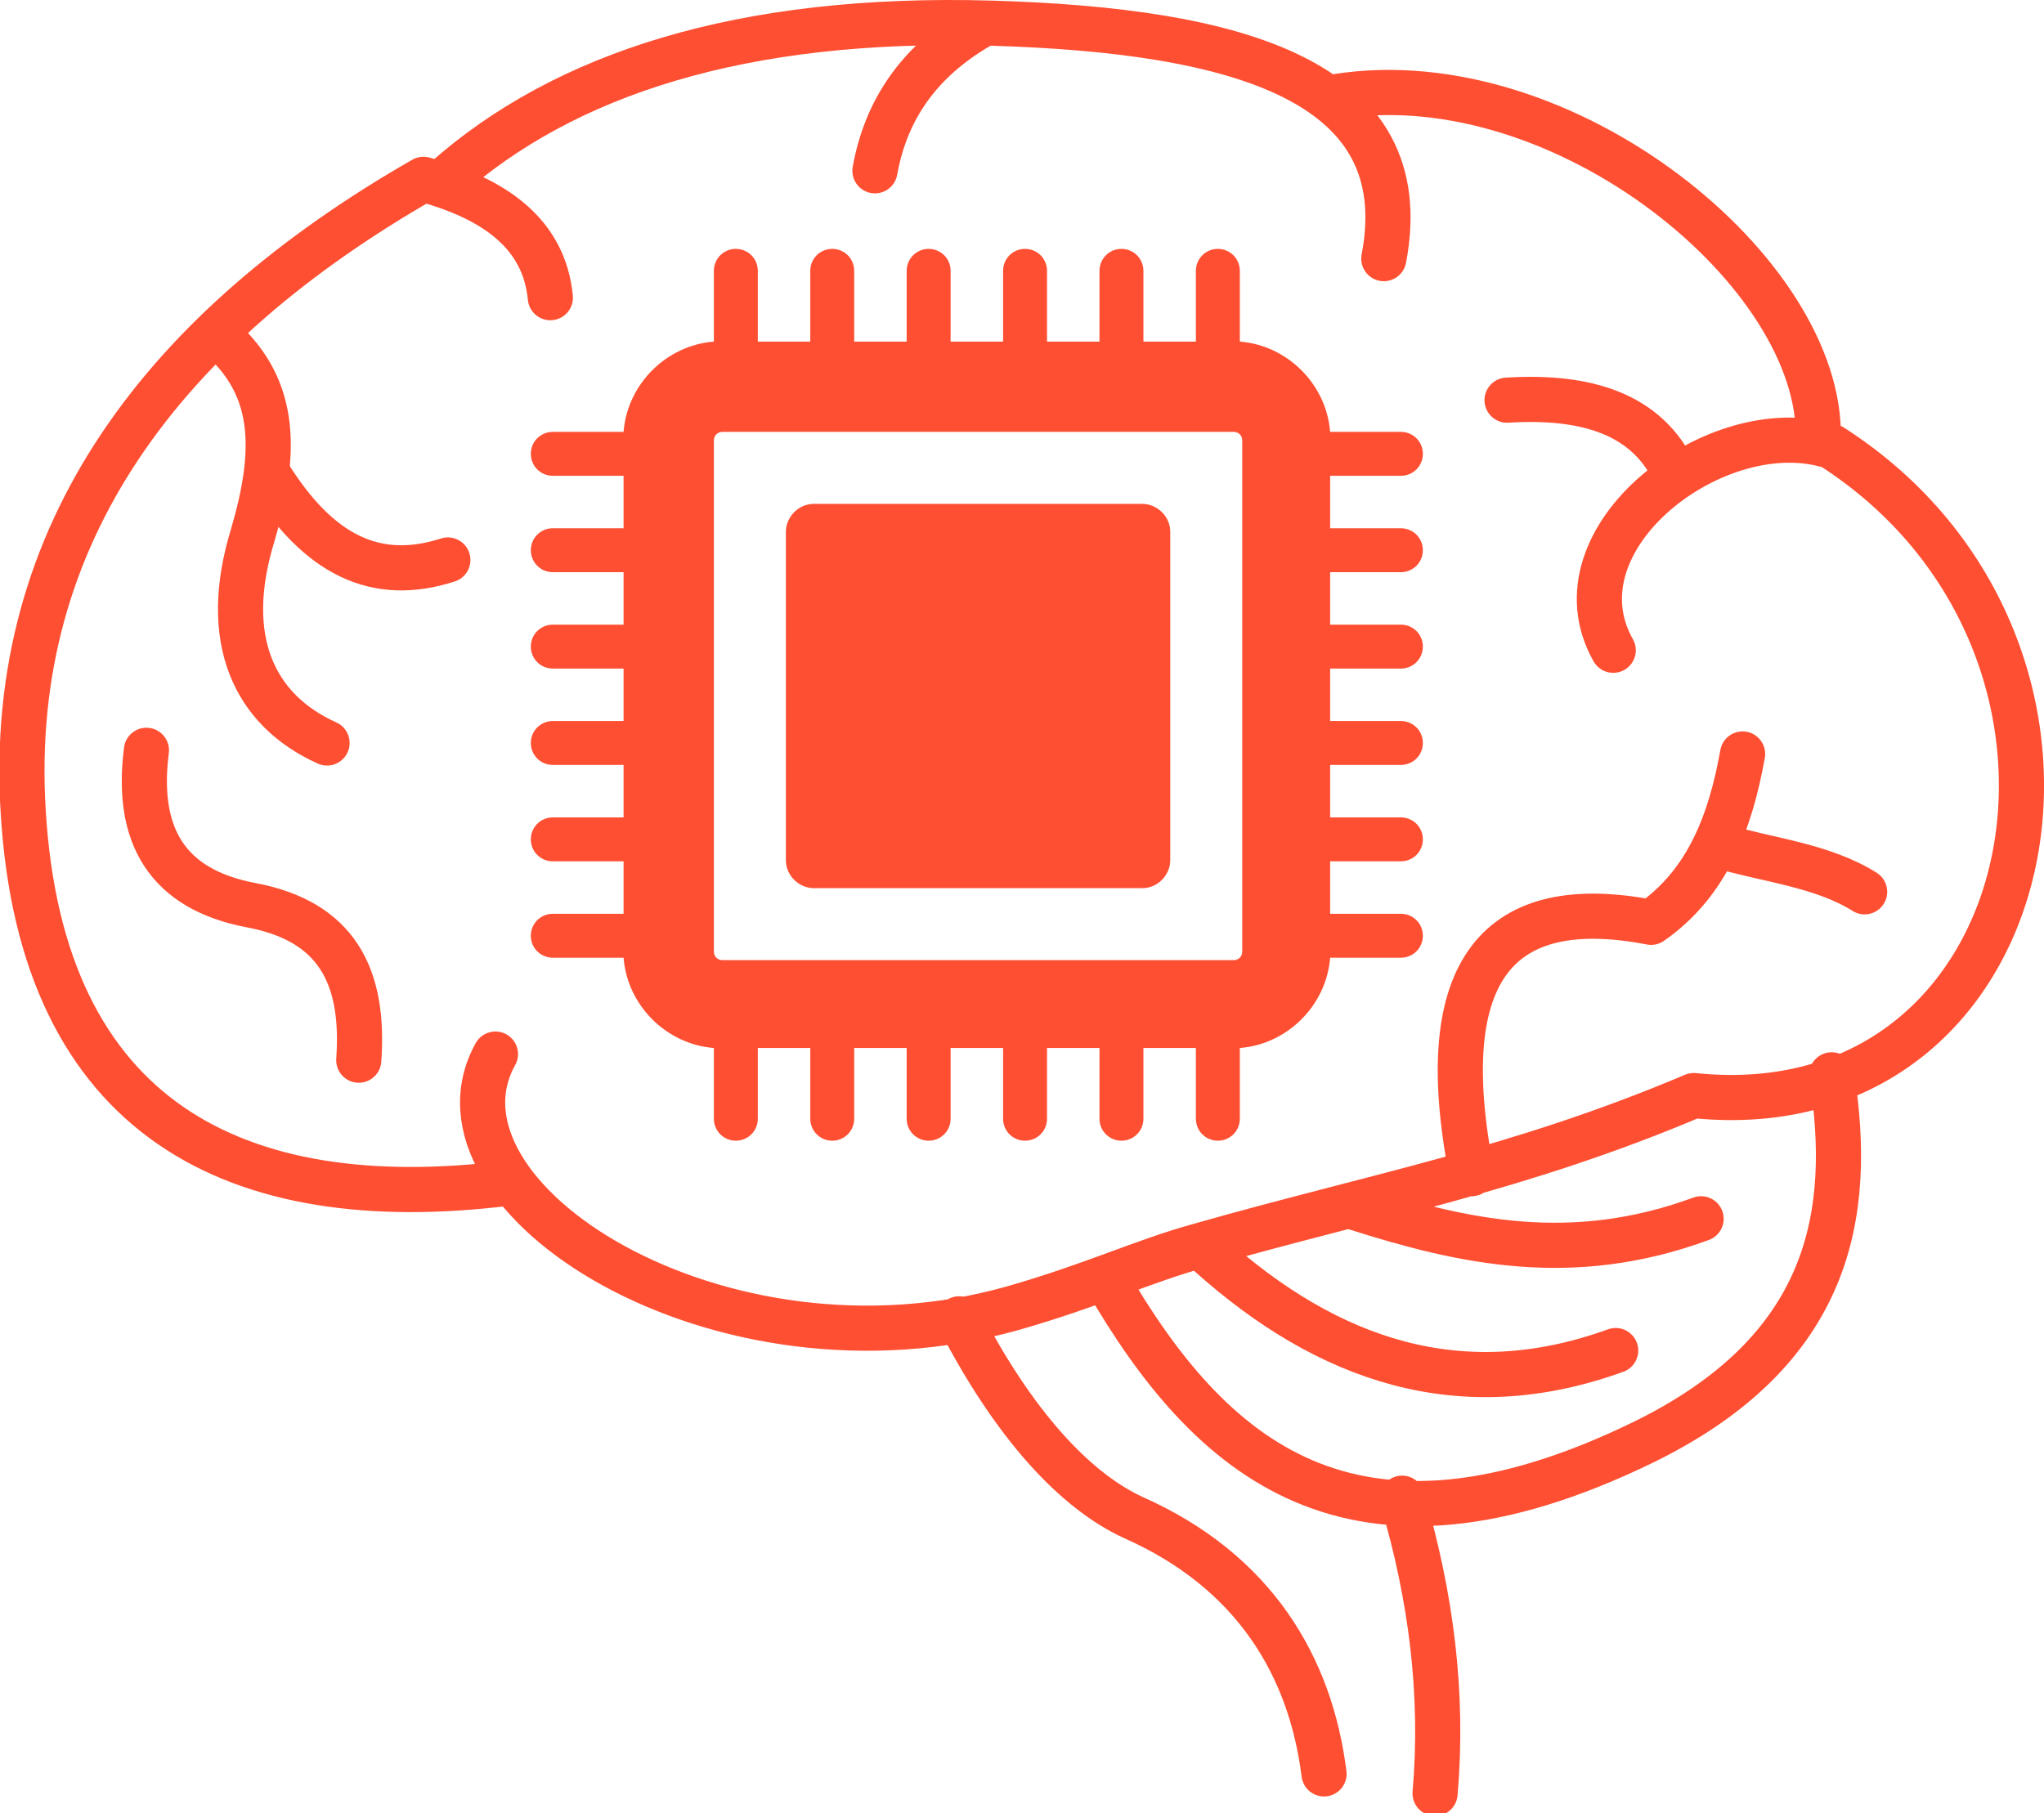
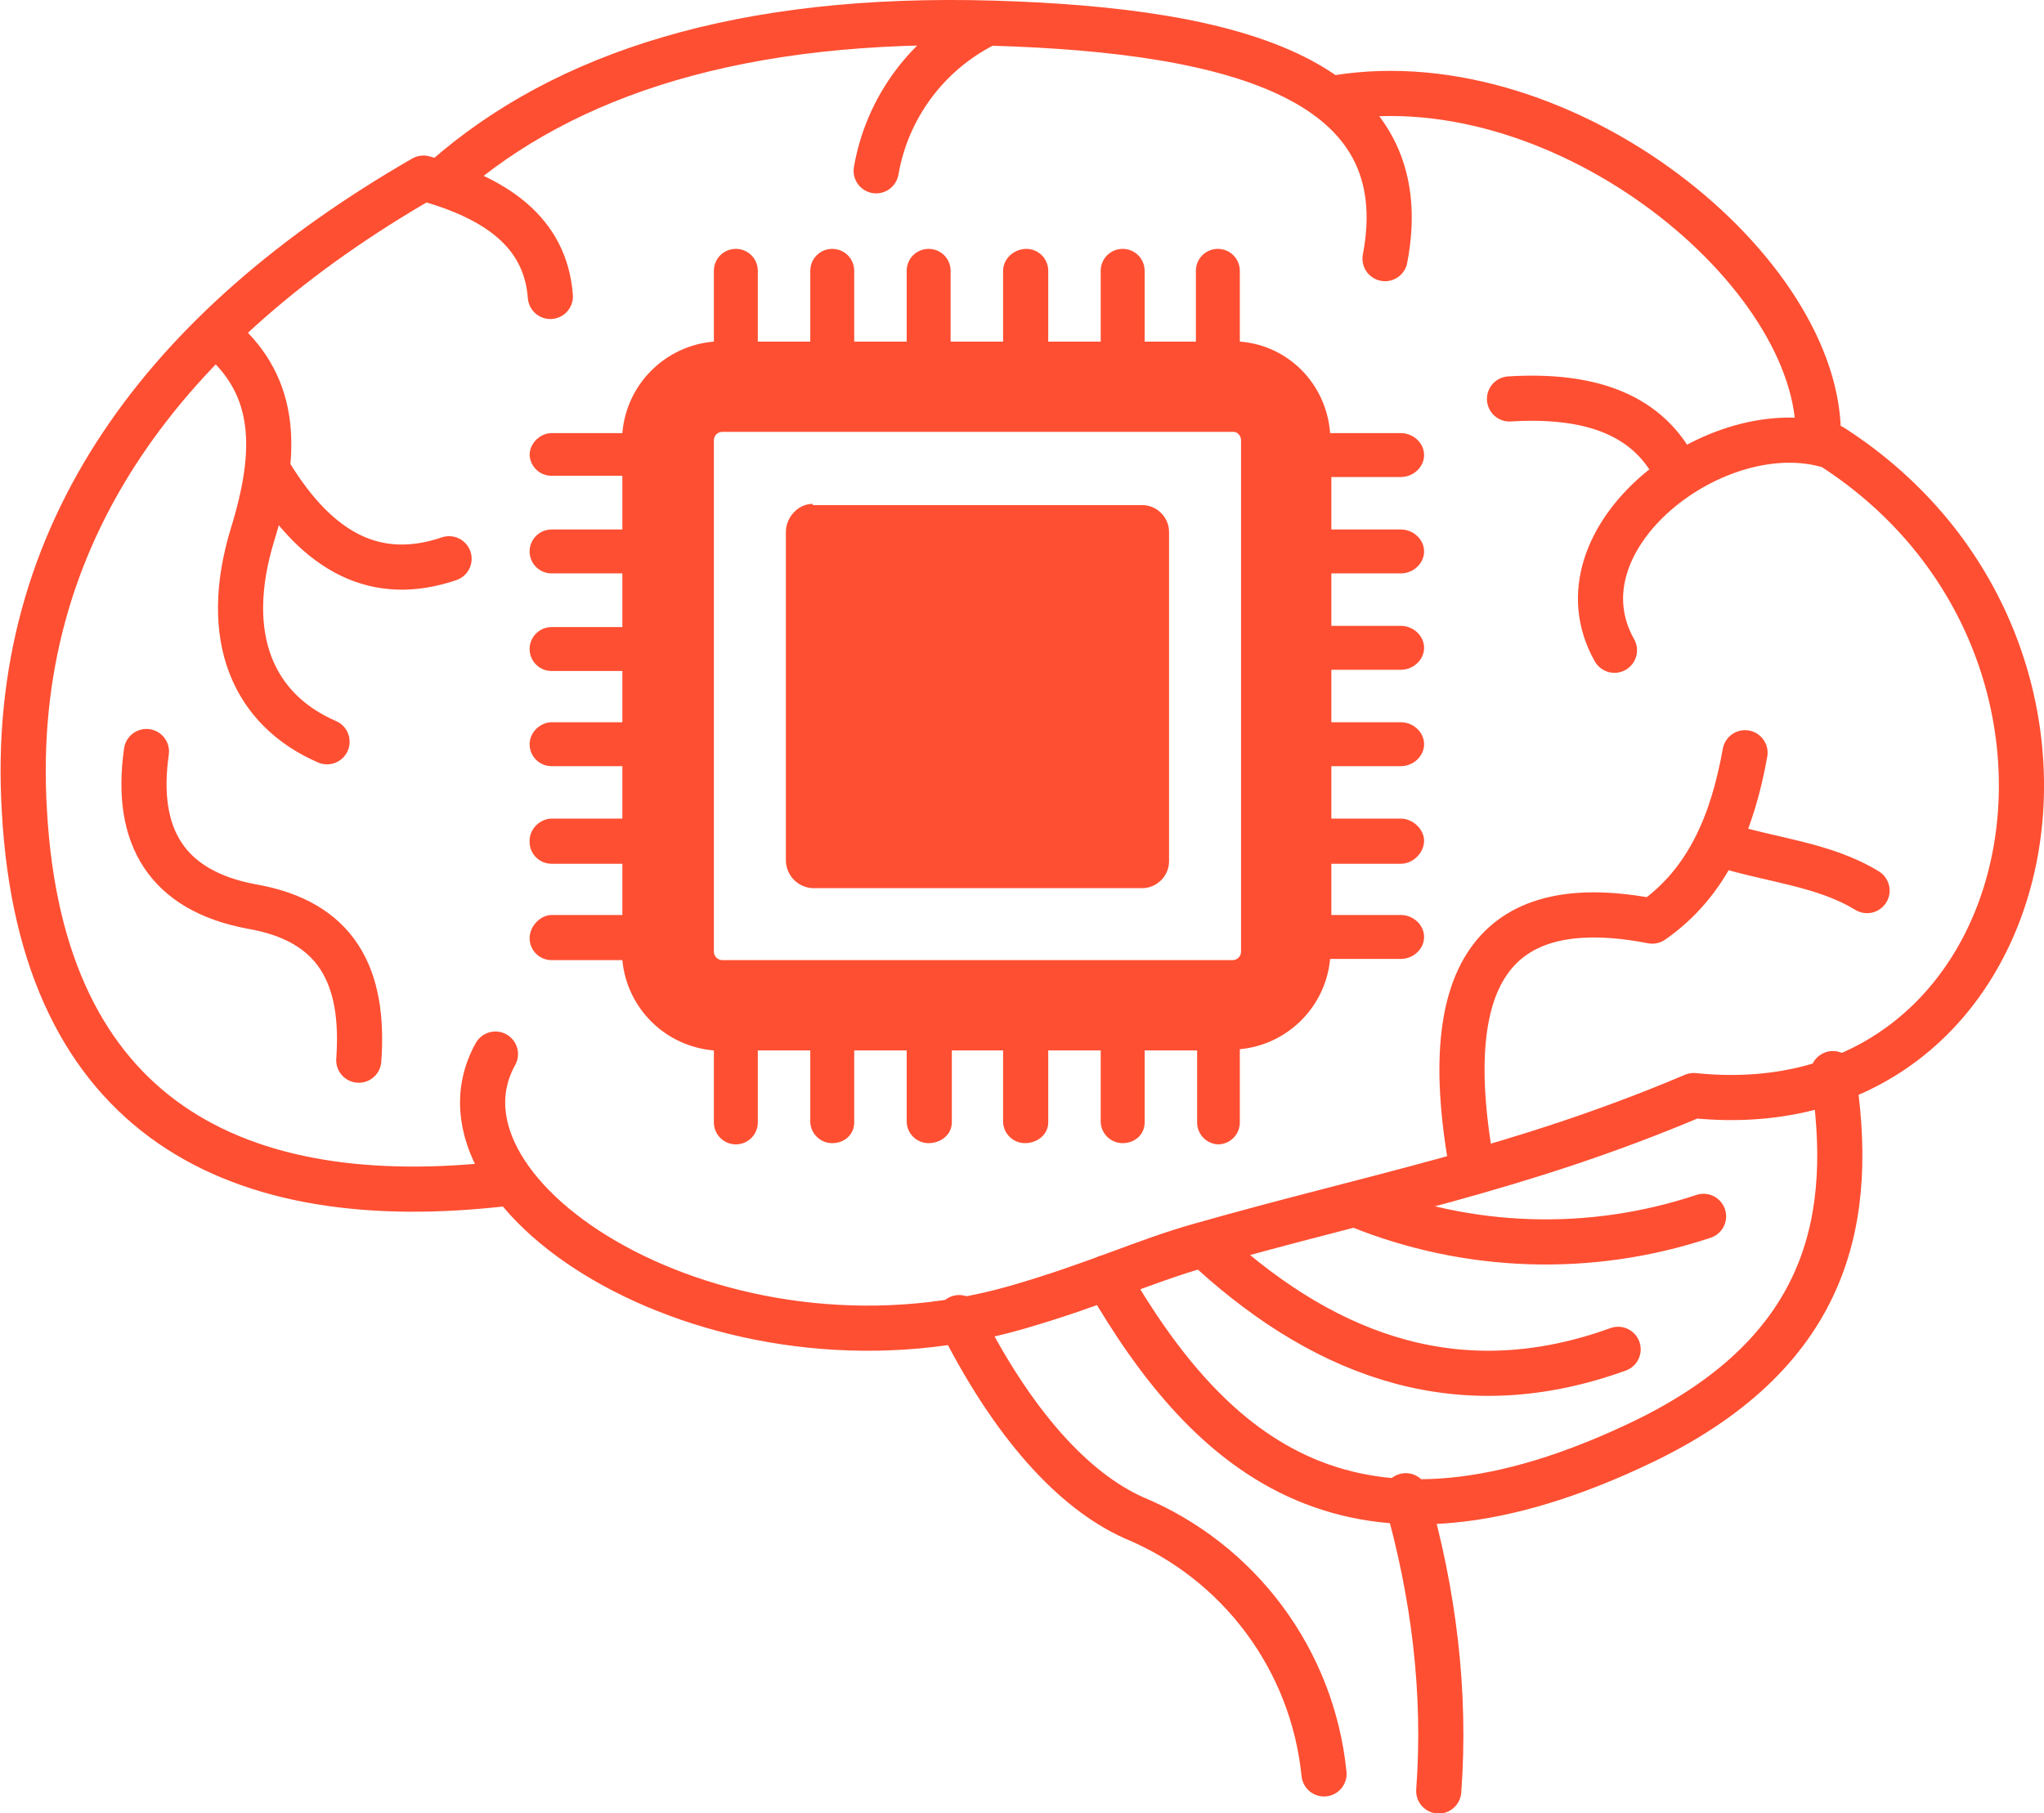
- <svg xmlns="http://www.w3.org/2000/svg" xml:space="preserve" width="100%" height="100%" version="1.1" style="shape-rendering:geometricPrecision; text-rendering:geometricPrecision; image-rendering:optimizeQuality; fill-rule:evenodd; clip-rule:evenodd" viewBox="0 0 1.675 1.486">
-   <defs>
-     <style type="text/css">
-    
-     .str0 {stroke:#FE4F32;stroke-width:0.037;stroke-linecap:round;stroke-linejoin:round;stroke-miterlimit:22.926}
-     .fil0 {fill:none}
-     .fil1 {fill:#FE4F32}
-    
-   </style>
-   </defs>
-   <g id="Camada_x0020_1">
-     <path class="fil0 str0" d="M1.085 1.454c-0.011,-0.088 -0.057,-0.166 -0.156,-0.21 -0.048,-0.022 -0.098,-0.076 -0.143,-0.163m-0.38 -0.217c-0.065,0.117 0.183,0.277 0.425,0.208 0.066,-0.019 0.105,-0.038 0.152,-0.051 0.144,-0.041 0.261,-0.062 0.405,-0.123 0.292,0.03 0.37,-0.367 0.113,-0.532 -0.093,-0.03 -0.231,0.075 -0.179,0.167m-0.188 -0.321c0.028,-0.146 -0.12,-0.187 -0.321,-0.193 -0.206,-0.006 -0.351,0.042 -0.448,0.128m1.125 0.213c0.004,-0.136 -0.208,-0.31 -0.394,-0.281m-0.645 0.165c-0.005,-0.052 -0.045,-0.081 -0.104,-0.097 -0.211,0.121 -0.342,0.289 -0.328,0.518 0.015,0.253 0.175,0.332 0.396,0.305m-0.233 -0.692c0.045,0.041 0.045,0.093 0.025,0.161 -0.026,0.085 0.001,0.143 0.061,0.17m-0.048 -0.22c0.041,0.066 0.088,0.089 0.147,0.07m-0.247 0.156c-0.009,0.07 0.017,0.114 0.086,0.127 0.069,0.013 0.093,0.057 0.088,0.127m0.423 -0.729c0.01,-0.056 0.042,-0.094 0.088,-0.12m0.568 0.369c-0.023,-0.05 -0.073,-0.065 -0.138,-0.061m-0.029 0.634c-0.033,-0.169 0.023,-0.23 0.147,-0.206 0.046,-0.032 0.065,-0.082 0.075,-0.138m0.1 0.113c-0.035,-0.022 -0.08,-0.026 -0.12,-0.038m-0.502 0.355c0.085,0.147 0.201,0.251 0.441,0.134 0.153,-0.075 0.172,-0.186 0.154,-0.301m-0.177 0.226c-0.127,0.046 -0.236,0.008 -0.333,-0.079m0.403 -0.029c-0.106,0.039 -0.195,0.019 -0.283,-0.009m0.038 0.238c0.024,0.081 0.034,0.161 0.027,0.242" />
-     <path class="fil1" d="M0.621 0.28l0.043 0 0 -0.058c0,-0.01 0.008,-0.018 0.018,-0.018l0 0c0.01,0 0.018,0.008 0.018,0.018l0 0.058 0.043 0 0 -0.058c0,-0.01 0.008,-0.018 0.018,-0.018l0 0c0.01,0 0.018,0.008 0.018,0.018l0 0.058 0.043 0 0 -0.058c0,-0.01 0.008,-0.018 0.018,-0.018l0 0c0.01,0 0.018,0.008 0.018,0.018l0 0.058 0.043 0 0 -0.058c0,-0.01 0.008,-0.018 0.018,-0.018l0 0c0.01,0 0.018,0.008 0.018,0.018l0 0.058 0.043 0 0 -0.058c0,-0.01 0.008,-0.018 0.018,-0.018l0 0c0.01,0 0.018,0.008 0.018,0.018l0 0.058c0.039,0.003 0.071,0.035 0.074,0.074l0.058 0c0.01,0 0.018,0.008 0.018,0.018l0 0c0,0.01 -0.008,0.018 -0.018,0.018l-0.058 0 0 0.043 0.058 0c0.01,0 0.018,0.008 0.018,0.018l0 0c0,0.01 -0.008,0.018 -0.018,0.018l-0.058 0 0 0.043 0.058 0c0.01,0 0.018,0.008 0.018,0.018l0 0c0,0.01 -0.008,0.018 -0.018,0.018l-0.058 0 0 0.043 0.058 0c0.01,0 0.018,0.008 0.018,0.018l0 0c0,0.01 -0.008,0.018 -0.018,0.018l-0.058 0 0 0.043 0.058 0c0.01,0 0.018,0.008 0.018,0.018l0 0c0,0.01 -0.008,0.018 -0.018,0.018l-0.058 0 0 0.043 0.058 0c0.01,0 0.018,0.008 0.018,0.018l0 0c0,0.01 -0.008,0.018 -0.018,0.018l-0.058 0c-0.003,0.039 -0.035,0.071 -0.074,0.074l0 0.058c0,0.01 -0.008,0.018 -0.018,0.018l-0 0c-0.01,0 -0.018,-0.008 -0.018,-0.018l0 -0.058 -0.043 0 0 0.058c0,0.01 -0.008,0.018 -0.018,0.018l-0 0c-0.01,0 -0.018,-0.008 -0.018,-0.018l0 -0.058 -0.043 0 0 0.058c0,0.01 -0.008,0.018 -0.018,0.018l0 0c-0.01,0 -0.018,-0.008 -0.018,-0.018l0 -0.058 -0.043 0 0 0.058c0,0.01 -0.008,0.018 -0.018,0.018l0 0c-0.01,0 -0.018,-0.008 -0.018,-0.018l0 -0.058 -0.043 0 0 0.058c0,0.01 -0.008,0.018 -0.018,0.018l-0 0c-0.01,0 -0.018,-0.008 -0.018,-0.018l0 -0.058 -0.043 0 0 0.058c0,0.01 -0.008,0.018 -0.018,0.018l-0 0c-0.01,0 -0.018,-0.008 -0.018,-0.018l0 -0.058c-0.039,-0.003 -0.071,-0.035 -0.074,-0.074l-0.058 0c-0.01,0 -0.018,-0.008 -0.018,-0.018l0 0c0,-0.01 0.008,-0.018 0.018,-0.018l0.058 0 0 -0.043 -0.058 0c-0.01,0 -0.018,-0.008 -0.018,-0.018l0 -0c0,-0.01 0.008,-0.018 0.018,-0.018l0.058 0 0 -0.043 -0.058 0c-0.01,0 -0.018,-0.008 -0.018,-0.018l0 -0c0,-0.01 0.008,-0.018 0.018,-0.018l0.058 0 0 -0.043 -0.058 0c-0.01,0 -0.018,-0.008 -0.018,-0.018l0 0c0,-0.01 0.008,-0.018 0.018,-0.018l0.058 0 0 -0.043 -0.058 0c-0.01,0 -0.018,-0.008 -0.018,-0.018l0 0c0,-0.01 0.008,-0.018 0.018,-0.018l0.058 0 0 -0.043 -0.058 0c-0.01,0 -0.018,-0.008 -0.018,-0.018l0 -0c0,-0.01 0.008,-0.018 0.018,-0.018l0.058 0c0.003,-0.039 0.035,-0.071 0.074,-0.074l0 -0.058c0,-0.01 0.008,-0.018 0.018,-0.018l0 0c0.01,0 0.018,0.008 0.018,0.018l0 0.058zm-0.029 0.074l0.419 0c0.004,0 0.007,0.003 0.007,0.007l0 0.419c0,0.004 -0.003,0.007 -0.007,0.007l-0.419 0c-0.004,0 -0.007,-0.003 -0.007,-0.007l0 -0.419c0,-0.004 0.003,-0.007 0.007,-0.007zm0.075 0.059l0.269 0c0.012,0 0.023,0.01 0.023,0.023l0 0.269c0,0.012 -0.01,0.023 -0.023,0.023l-0.269 0c-0.012,0 -0.023,-0.01 -0.023,-0.023l0 -0.269c0,-0.012 0.01,-0.023 0.023,-0.023z" />
-   </g>
+ <svg xmlns="http://www.w3.org/2000/svg" width="100%" height="100%" fill-rule="evenodd" clip-rule="evenodd" image-rendering="optimizeQuality" shape-rendering="geometricPrecision" text-rendering="geometricPrecision" version="1.1" viewBox="0 0 1.675 1.486" xml:space="preserve">
+   <path fill="none" stroke="#fe4f32" stroke-linecap="round" stroke-linejoin="round" stroke-miterlimit="22.926" stroke-width=".037" d="M1.085 1.454a.255.255 0 0 0-.156-.21C.88 1.222.83 1.168.786 1.08M.406.864c-.065.117.183.277.426.208.066-.019.105-.038.151-.051.144-.041.261-.062.405-.123.292.03.37-.367.113-.532-.093-.03-.23.075-.178.167M1.135.212C1.163.066 1.015.025.814.019.608.013.463.06.365.146M1.49.36c.004-.136-.207-.31-.394-.28M.451.243C.447.19.406.162.347.146.137.267.006.436.02.665.034.917.194.996.415.97M.182.278c.045.04.046.092.025.16-.026.085.001.144.061.17M.221.388c.04.066.088.09.147.07M.12.616c-.01.07.017.114.086.127.07.012.093.057.088.126M.718.14A.166.166 0 0 1 .807.02m.568.369c-.023-.05-.073-.066-.138-.062m-.03.634c-.032-.17.023-.23.147-.206C1.4.723 1.42.673 1.43.617m.1.113c-.036-.022-.08-.025-.12-.038m-.503.355c.085.147.201.25.441.134.154-.075.172-.186.154-.301m-.176.226c-.127.046-.236.008-.333-.08m.403-.029a.409.409 0 0 1-.283-.009m.039.238c.023.08.033.161.027.242" />
+   <path fill="#fe4f32" d="M.621.28h.043V.222c0-.01.008-.018.018-.018C.692.204.7.212.7.222V.28h.043V.222c0-.01.008-.018.018-.018.01 0 .018.008.018.018V.28h.043V.222c0-.01.009-.018.019-.018s.018.008.018.018V.28h.043V.222C.902.212.91.204.92.204c.01 0 .018.008.018.018V.28H.98V.222c0-.01.008-.018.018-.018.01 0 .018.008.018.018V.28c.04.003.071.035.074.075h.058c.01 0 .019.008.019.018 0 .01-.009.018-.019.018h-.057v.043h.057c.01 0 .019.008.019.018 0 .01-.009.018-.019.018h-.057v.043h.057c.01 0 .019.008.019.018 0 .01-.009.018-.019.018h-.057v.043h.057c.01 0 .019.008.019.018 0 .01-.009.018-.019.018h-.057v.043h.057c.01 0 .019.009.019.018 0 .01-.009.019-.019.019h-.057V.75h.057c.01 0 .019.008.019.018 0 .01-.009.018-.019.018h-.058a.082.082 0 0 1-.074.074V.92c0 .01-.008.018-.018.018A.018.018 0 0 1 .981.92V.861H.938V.92C.938.93.93.937.92.937A.018.018 0 0 1 .902.92V.861H.859V.92C.859.93.85.937.84.937A.018.018 0 0 1 .822.92V.861H.78V.92C.78.93.771.937.761.937A.018.018 0 0 1 .743.92V.861H.7V.92C.7.93.692.937.682.937A.018.018 0 0 1 .664.92V.861H.621V.92c0 .01-.008.018-.018.018A.018.018 0 0 1 .585.92V.861A.082.082 0 0 1 .51.787H.452A.018.018 0 0 1 .434.769C.434.759.443.75.452.75H.51V.708H.452A.018.018 0 0 1 .434.689c0-.01.009-.018.018-.018H.51V.628H.452A.018.018 0 0 1 .434.61C.434.6.443.592.452.592H.51V.55H.452a.018.018 0 0 1 0-.036H.51V.47H.452a.018.018 0 0 1 0-.036H.51V.39H.452A.018.018 0 0 1 .434.373c0-.01.009-.018.018-.018H.51A.082.082 0 0 1 .585.28V.222c0-.01.008-.018.018-.018.01 0 .018.008.018.018V.28zm-.03.074h.42c.003 0 .006.003.006.007V.78a.007.007 0 0 1-.007.007H.592A.007.007 0 0 1 .585.78V.361c0-.004.003-.007.007-.007zm.075.06h.27c.012 0 .022.01.022.022v.27c0 .012-.01.022-.022.022h-.27A.023.023 0 0 1 .644.705V.436c0-.012.01-.023.022-.023z" />
</svg>
